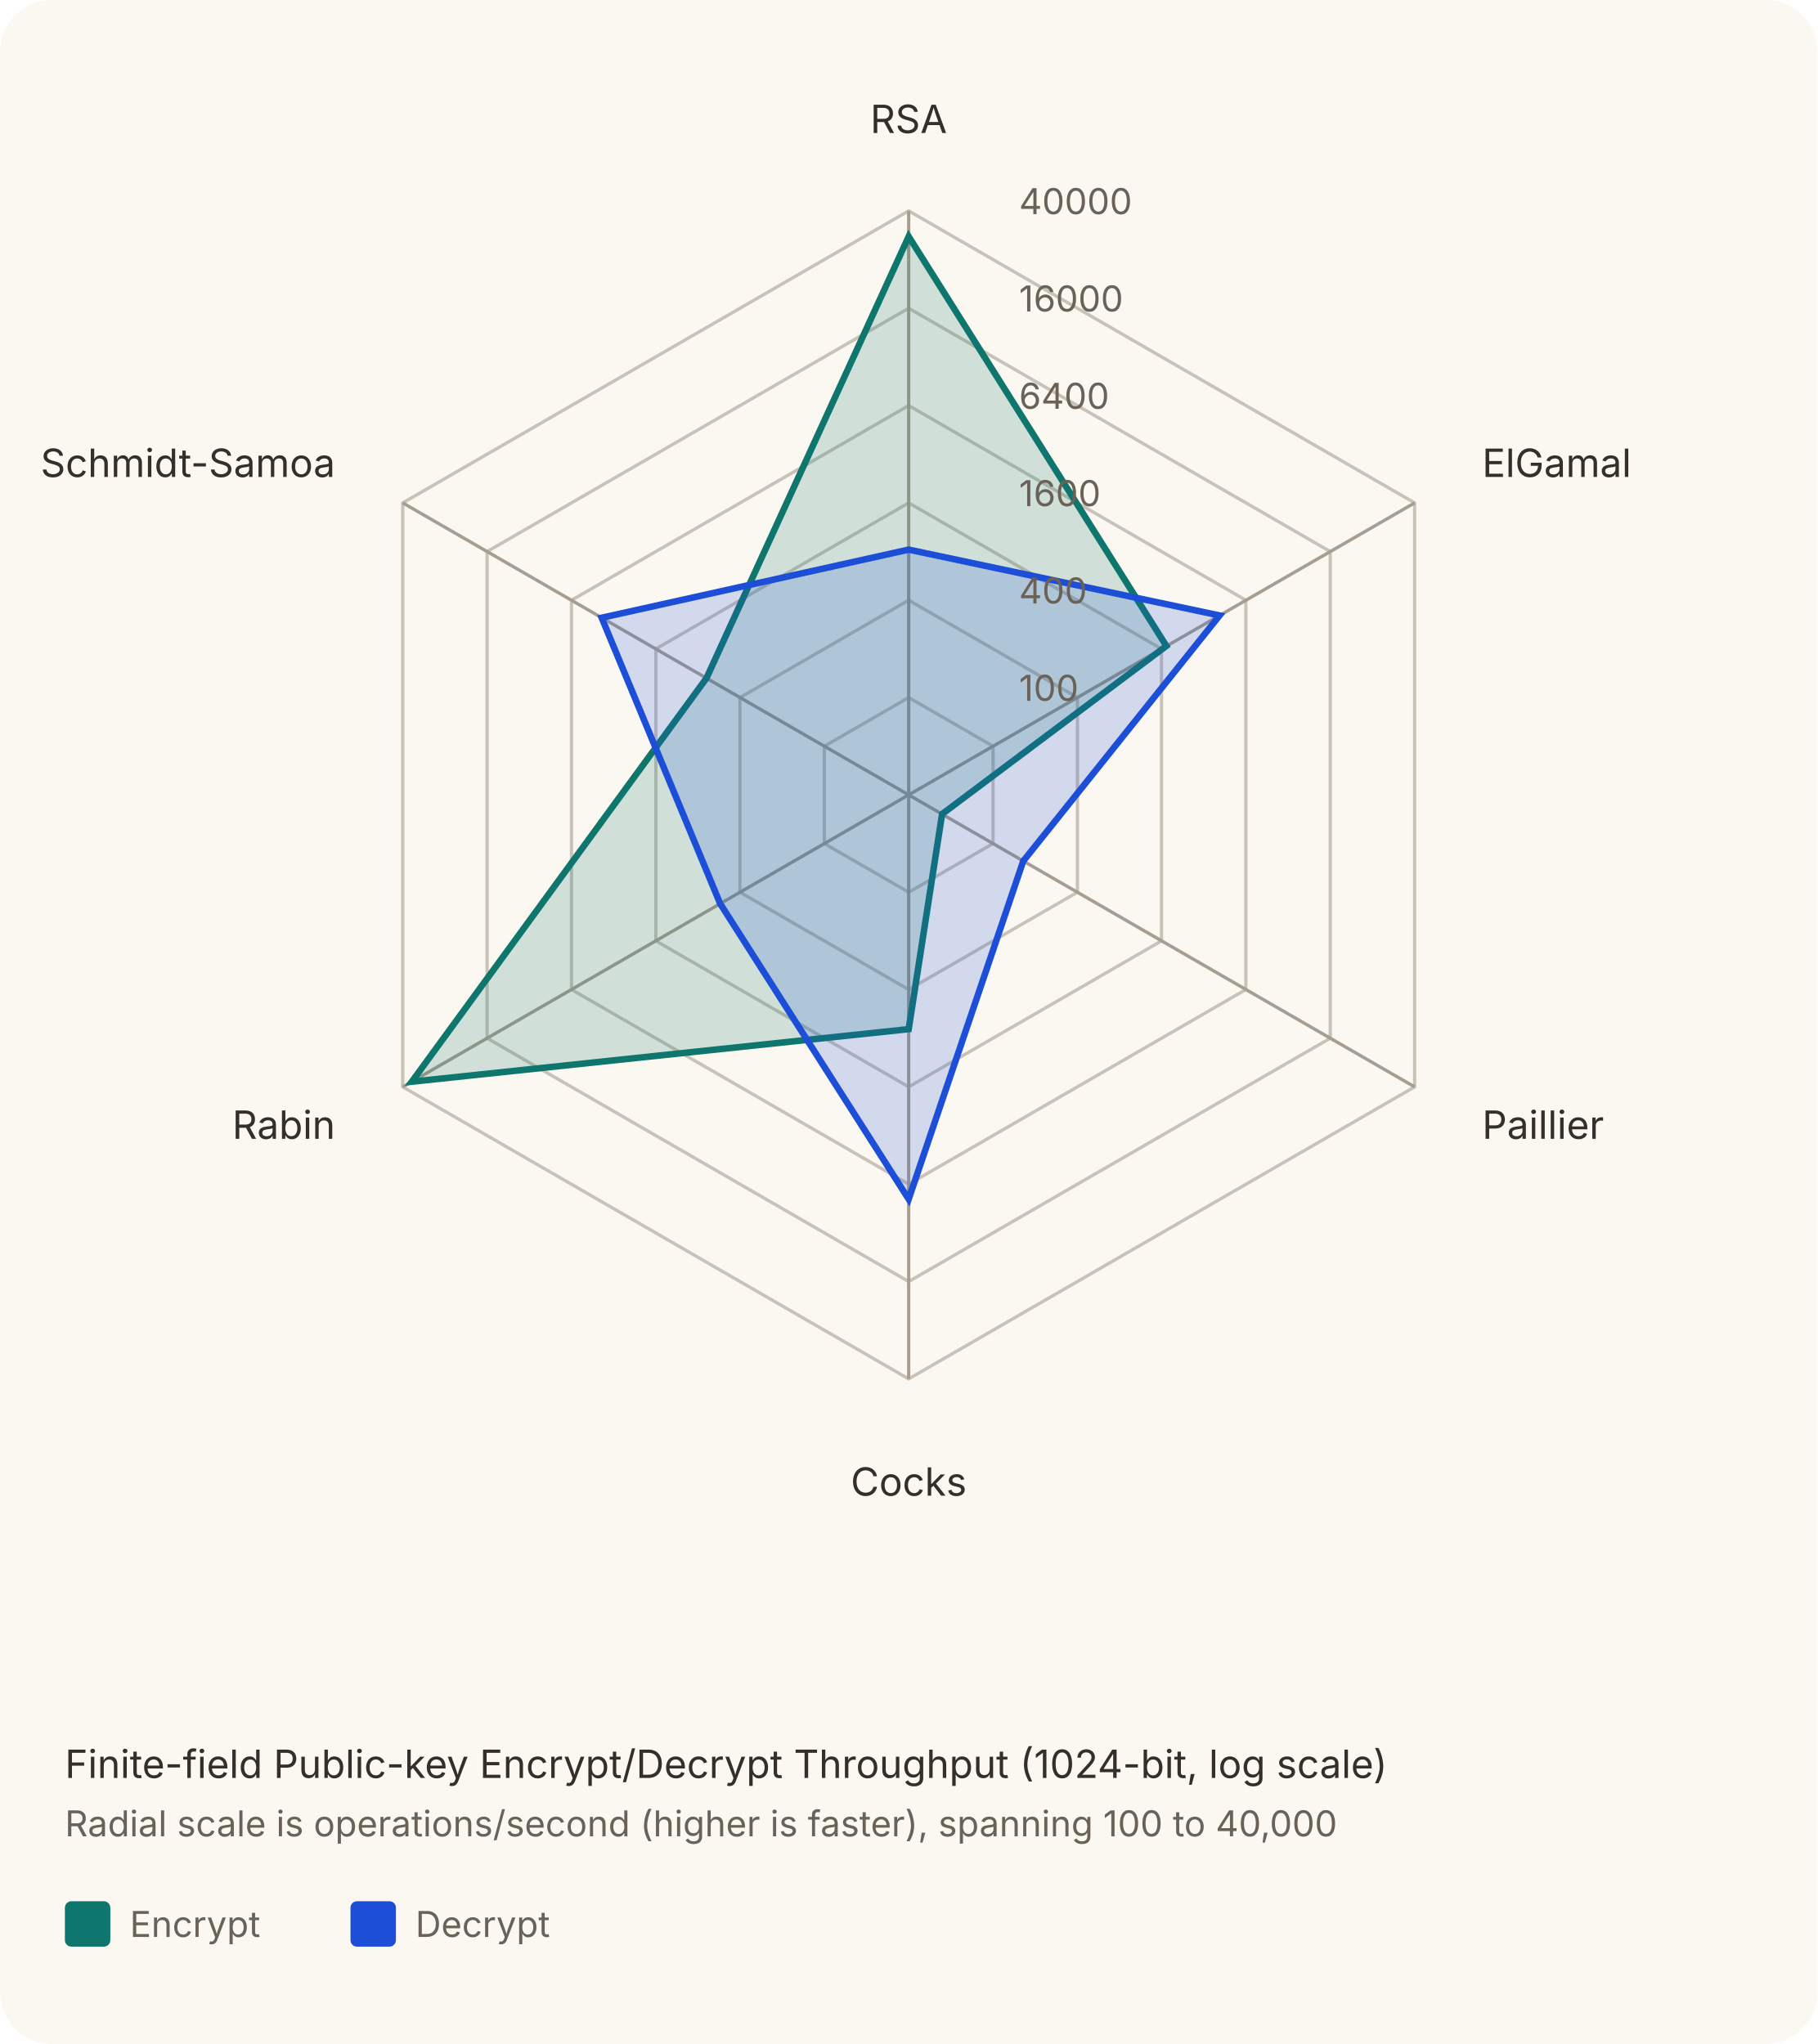
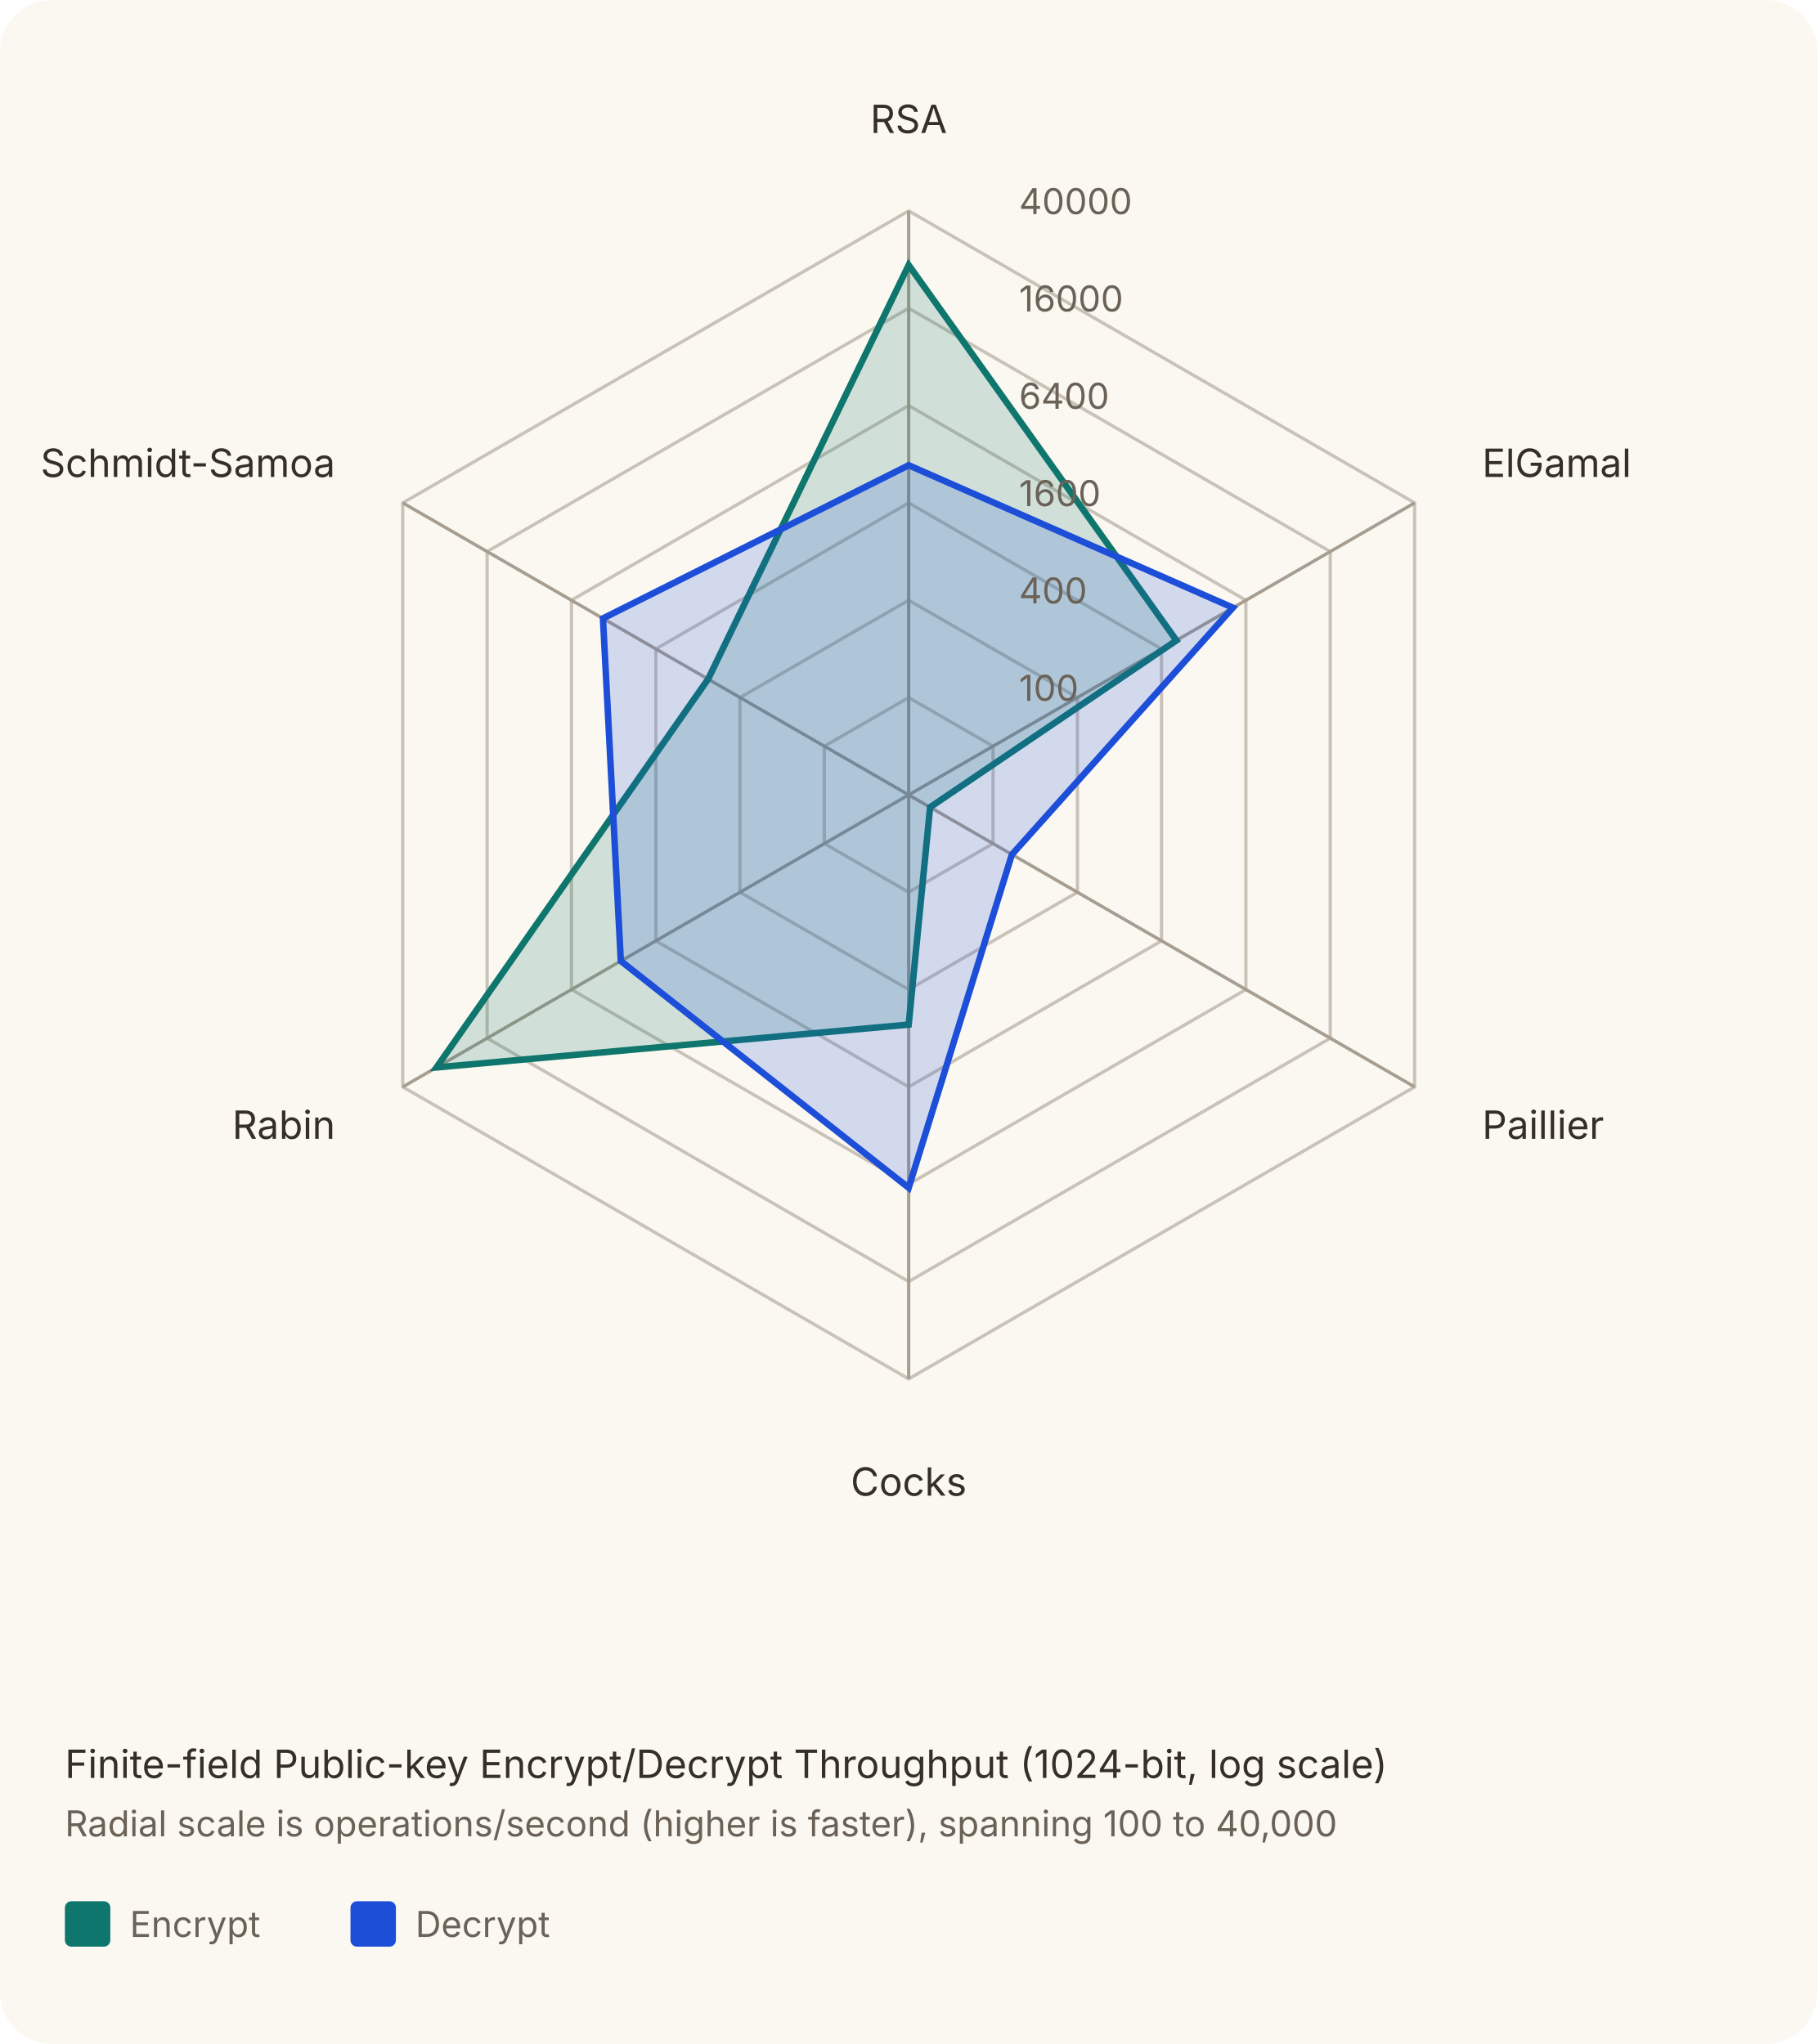
<svg xmlns="http://www.w3.org/2000/svg" width="560" height="630" viewBox="0 0 560 630" role="img" aria-labelledby="title desc">
  <style>
    .bg { fill: #fbf8f1; }
    .grid { fill: none; stroke: #c9c2b7; stroke-width: 1; }
    .axis { stroke: #a79d90; stroke-width: 1; }
    .label { fill: #342f29; font: 12px ui-sans-serif, -apple-system, BlinkMacSystemFont, "Segoe UI", sans-serif; }
    .small { fill: #6b6257; font: 11px ui-sans-serif, -apple-system, BlinkMacSystemFont, "Segoe UI", sans-serif; }
    .enc-fill { fill: #0f766e; fill-opacity: 0.18; stroke: #0f766e; stroke-width: 2; }
    .dec-fill { fill: #1d4ed8; fill-opacity: 0.18; stroke: #1d4ed8; stroke-width: 2; }
    .legend-enc { fill: #0f766e; }
    .legend-dec { fill: #1d4ed8; }
  </style>
  <rect class="bg" x="0" y="0" width="560" height="630" rx="16" />
  <polygon class="grid" points="280.0,215.0 306.0,230.0 306.0,260.0 280.0,275.0 254.0,260.0 254.0,230.0" />
  <polygon class="grid" points="280.0,185.0 332.0,215.0 332.0,275.0 280.0,305.0 228.0,275.0 228.0,215.0" />
  <polygon class="grid" points="280.0,155.0 357.9,200.0 357.9,290.0 280.0,335.0 202.1,290.0 202.1,200.0" />
  <polygon class="grid" points="280.0,125.0 383.9,185.0 383.9,305.0 280.0,365.0 176.1,305.0 176.1,185.0" />
  <polygon class="grid" points="280.0,95.0 409.9,170.0 409.9,320.0 280.0,395.0 150.1,320.0 150.1,170.0" />
  <polygon class="grid" points="280.0,65.0 435.9,155.0 435.9,335.0 280.0,425.0 124.1,335.0 124.1,155.0" />
  <line class="axis" x1="280" y1="245" x2="280.0" y2="65.0" />
  <line class="axis" x1="280" y1="245" x2="435.9" y2="155.0" />
  <line class="axis" x1="280" y1="245" x2="435.9" y2="335.0" />
  <line class="axis" x1="280" y1="245" x2="280.0" y2="425.0" />
  <line class="axis" x1="280" y1="245" x2="124.1" y2="335.0" />
  <line class="axis" x1="280" y1="245" x2="124.1" y2="155.0" />
-   <polygon class="enc-fill" points="280.0,72.9 359.4,199.1 290.3,250.9 280.0,317.2 126.9,333.4 217.7,209.0" />
-   <polygon class="dec-fill" points="280.0,169.4 375.8,189.7 315.3,265.4 280.0,369.6 221.9,278.5 185.4,190.4" />
+   <polygon class="enc-fill" points="280.0,81.7 362.5,197.4 286.6,248.8 280.0,315.8 134.5,329.0 218.2,209.3" />
+   <polygon class="dec-fill" points="280.0,143.4 379.9,187.3 311.8,263.4 280.0,366.1 191.3,296.2 185.8,190.6" />
  <text class="small" x="314" y="216">100</text>
  <text class="small" x="314" y="186">400</text>
  <text class="small" x="314" y="156">1600</text>
  <text class="small" x="314" y="126">6400</text>
  <text class="small" x="314" y="96">16000</text>
  <text class="small" x="314" y="66">40000</text>
  <text class="label" x="280.0" y="41.0" text-anchor="middle">RSA</text>
  <text class="label" x="456.7" y="147.0" text-anchor="start">ElGamal</text>
  <text class="label" x="456.7" y="351.0" text-anchor="start">Paillier</text>
  <text class="label" x="280.0" y="461.0" text-anchor="middle">Cocks</text>
  <text class="label" x="103.3" y="351.0" text-anchor="end">Rabin</text>
  <text class="label" x="103.3" y="147.0" text-anchor="end">Schmidt-Samoa</text>
  <text class="label" x="20" y="548">Finite-field Public-key Encrypt/Decrypt Throughput (1024-bit, log scale)</text>
  <text class="small" x="20" y="566">Radial scale is operations/second (higher is faster), spanning 100 to 40,000</text>
  <rect x="20" y="586" width="14" height="14" class="legend-enc" rx="2" />
  <text class="small" x="40" y="597">Encrypt</text>
  <rect x="108" y="586" width="14" height="14" class="legend-dec" rx="2" />
  <text class="small" x="128" y="597">Decrypt</text>
</svg>
